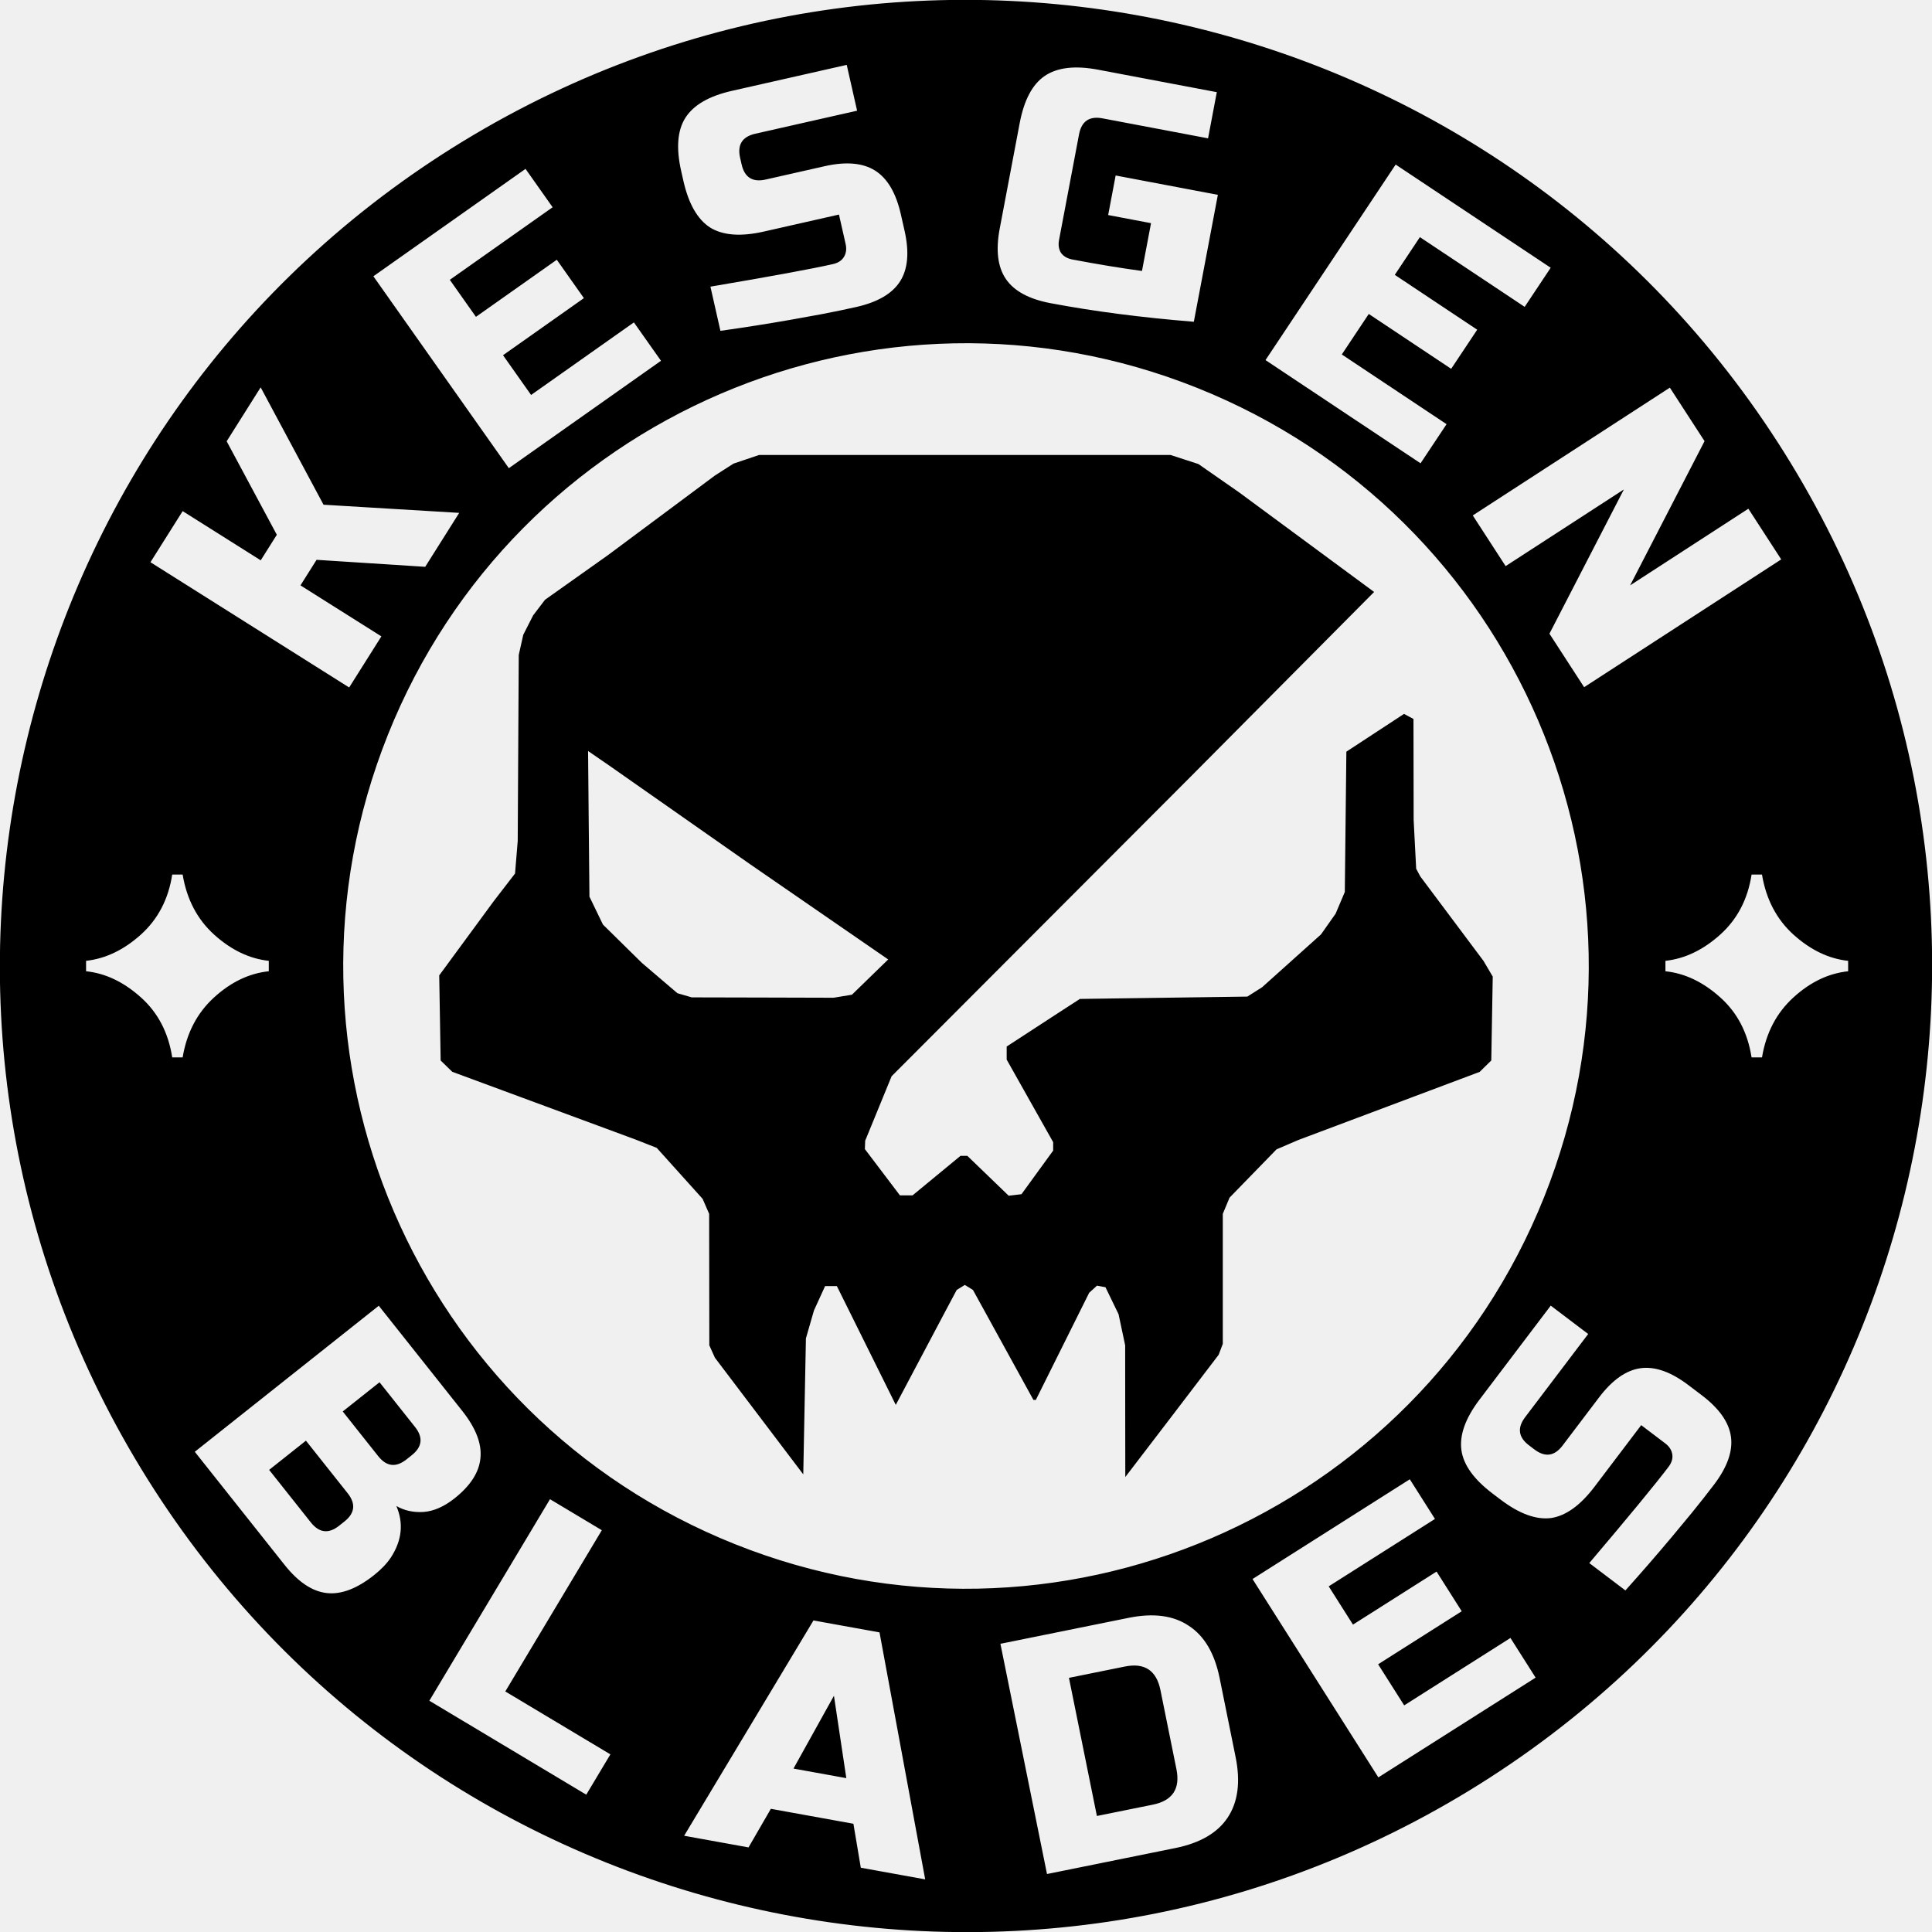
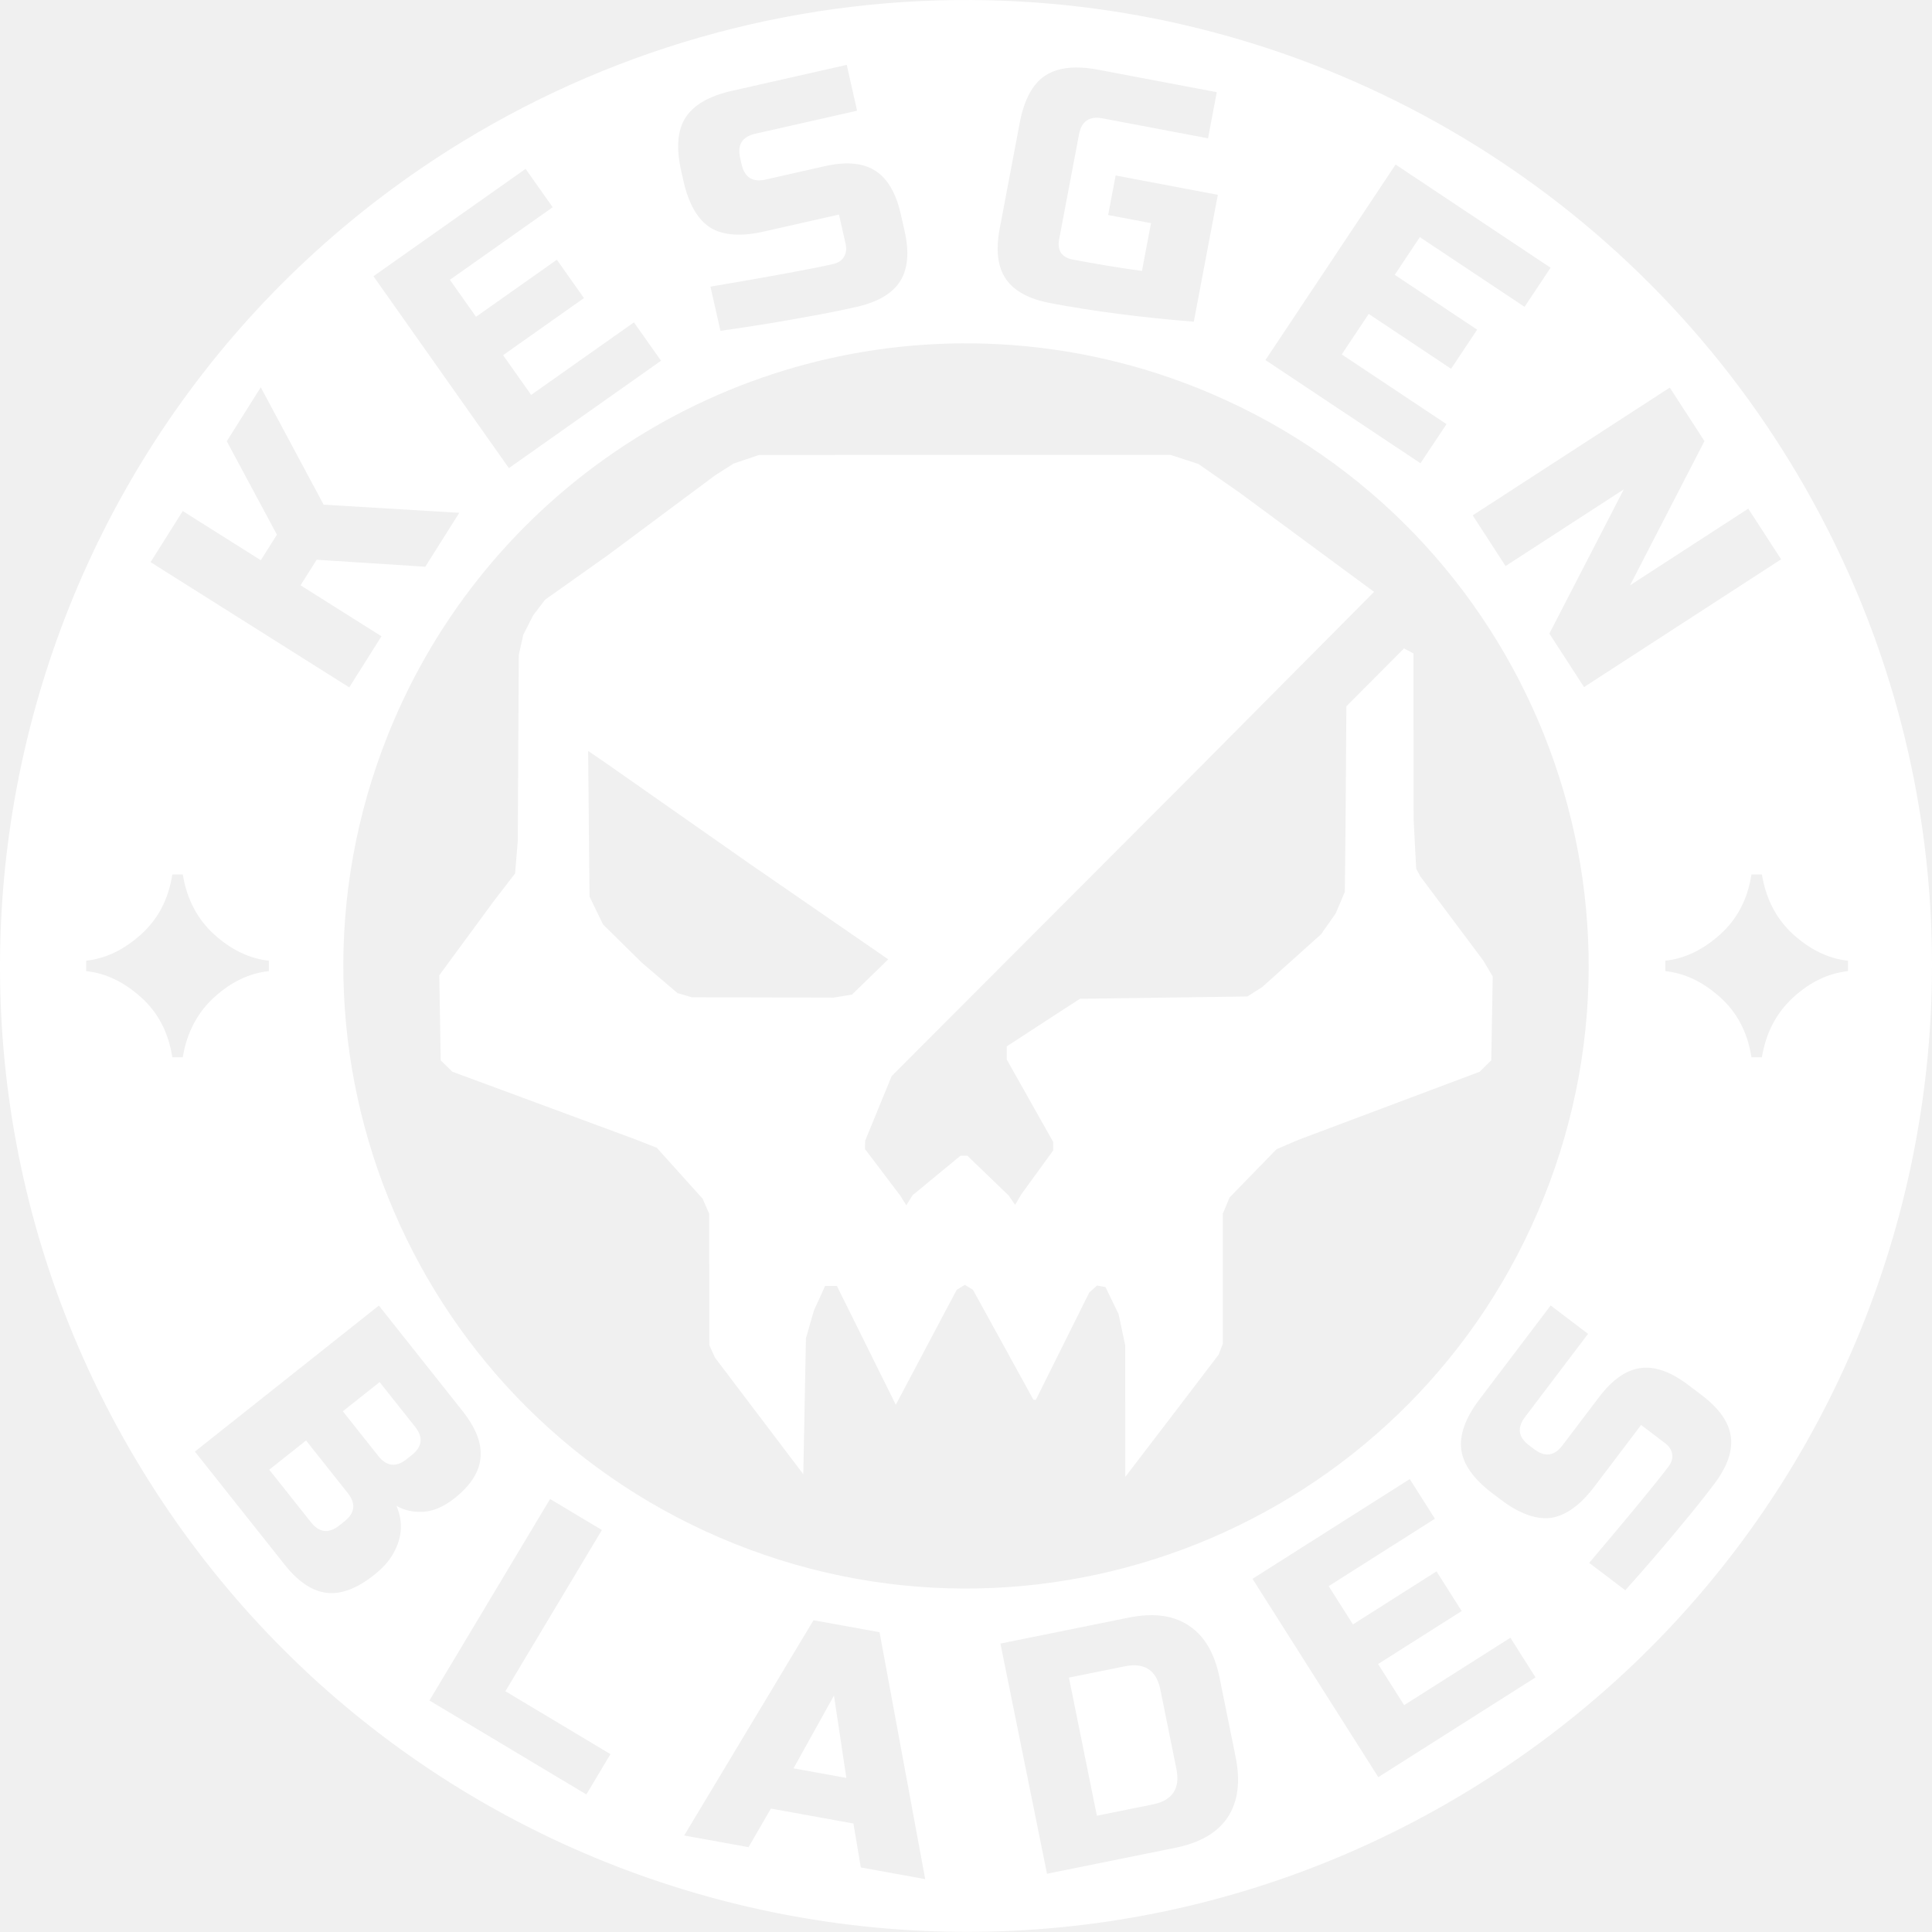
- <svg xmlns="http://www.w3.org/2000/svg" width="203.11mm" height="203.11mm" viewBox="0 0 203.11 203.11" version="1.1" id="svg1">
+ <svg xmlns="http://www.w3.org/2000/svg" width="154.999mm" height="154.988mm" viewBox="0 0 154.999 154.988" version="1.1" id="svg1">
  <defs id="defs1" />
-   <g id="layer1" transform="translate(-3.445228,-46.94522)">
-     <path id="text14-5-1-7-0" style="font-size:26.725px;font-family:'Russo One';-inkscape-font-specification:'Russo One';letter-spacing:2.004px;stroke-width:7;stroke-linecap:square;stroke-linejoin:bevel" d="m 187.586,138.889 h 1.096 q 0.652,3.915 3.328,6.329 2.688,2.414 5.729,2.74 v 1.096 q -3.106,0.326 -5.768,2.766 -2.649,2.427 -3.288,6.29 h -1.096 q -0.613,-3.928 -3.314,-6.329 -2.701,-2.414 -5.742,-2.727 v -1.096 q 3.067,-0.339 5.755,-2.753 2.701,-2.427 3.301,-6.316 z m -166.036,-0.001 h 1.096 q 0.652,3.915 3.328,6.329 2.688,2.414 5.729,2.74 v 1.096 q -3.106,0.326 -5.768,2.766 -2.649,2.427 -3.288,6.29 h -1.096 q -0.613,-3.928 -3.315,-6.329 -2.701,-2.414 -5.742,-2.727 v -1.096 q 3.067,-0.339 5.755,-2.753 2.701,-2.427 3.301,-6.316 z m 61.699,-44.112 -1.344,0.454 -1.344,0.454 -0.977,0.625 -0.977,0.626 -5.621,4.184 -5.621,4.184 -3.311,2.348 -3.311,2.347 -0.626,0.822 -0.625,0.821 -0.518,1.018 -0.518,1.018 -0.237,1.06 -0.237,1.06 -0.055,9.776 -0.054,9.776 -0.141,1.715 -0.141,1.715 -1.127,1.462 -1.126,1.462 -2.859,3.892 -2.859,3.892 0.076,4.474 0.075,4.474 0.611,0.595 0.611,0.594 3.422,1.264 3.421,1.264 6.233,2.304 6.232,2.304 1.093,0.43 1.093,0.43 2.414,2.682 2.414,2.683 0.341,0.786 0.342,0.786 0.009,6.912 0.009,6.912 0.294,0.651 0.294,0.65 4.644,6.131 4.644,6.131 0.139,-7.148 0.14,-7.148 0.422,-1.466 0.423,-1.466 0.586,-1.284 0.586,-1.283 h 0.618 0.617 l 3.098,6.246 3.097,6.245 2.563,-4.84 2.563,-4.84 0.64,-1.202 0.64,-1.202 0.427,-0.264 0.428,-0.263 0.427,0.265 0.427,0.265 3.177,5.777 3.177,5.777 0.126,0.005 0.126,0.005 2.806,-5.636 2.806,-5.636 0.41,-0.373 0.41,-0.373 0.446,0.083 0.446,0.082 0.688,1.419 0.688,1.42 0.347,1.635 0.347,1.635 0.005,6.923 0.009,6.923 4.914,-6.426 4.901,-6.427 0.217,-0.573 0.218,-0.573 v -6.835 -6.835 l 0.356,-0.853 0.356,-0.852 2.469,-2.538 2.469,-2.538 1.146,-0.491 1.146,-0.492 9.531,-3.58 9.531,-3.58 0.611,-0.601 0.611,-0.601 0.076,-4.409 0.077,-4.409 -0.489,-0.829 -0.489,-0.828 -3.319,-4.436 -3.319,-4.435 -0.216,-0.404 -0.217,-0.404 -0.134,-2.566 -0.132,-2.566 -0.009,-5.307 -0.009,-5.307 -0.497,-0.267 -0.496,-0.266 -3.031,1.986 -3.031,1.985 -0.082,7.376 -0.082,7.375 -0.485,1.143 -0.485,1.143 -0.767,1.087 -0.767,1.088 -3.094,2.776 -3.094,2.775 -0.778,0.493 -0.778,0.493 -8.801,0.122 -8.801,0.123 -1.1,0.712 -1.1,0.712 -2.749,1.791 -2.749,1.79 v 0.686 0.686 l 2.444,4.341 2.444,4.34 v 0.444 0.443 l -1.666,2.292 -1.665,2.292 -0.673,0.08 -0.673,0.079 -2.173,-2.096 -2.173,-2.095 h -0.359 -0.36 l -2.519,2.077 -2.519,2.077 h -0.665 -0.665 l -1.842,-2.432 -1.842,-2.432 0.015,-0.44 0.016,-0.439 1.389,-3.39 1.389,-3.389 15.766,-15.795 15.766,-15.794 9.597,-9.662 9.597,-9.662 -7.112,-5.246 -7.111,-5.246 -2.122,-1.477 -2.122,-1.478 -1.466,-0.477 -1.466,-0.477 H 104.878 Z m -17.98,31.121 1.121,0.772 1.122,0.772 7.388,5.175 7.389,5.175 7.266,5.01 7.266,5.01 -1.906,1.854 -1.907,1.854 -0.966,0.159 -0.966,0.159 -7.454,-0.021 -7.454,-0.017 -0.753,-0.219 -0.753,-0.219 -1.867,-1.593 -1.867,-1.593 -2.049,-2.016 -2.048,-2.016 -0.709,-1.466 -0.709,-1.466 -0.074,-7.658 z m -21.05,-1.69 A 65.455,65.455 0 0 1 129.292,87.72 65.455,65.455 0 0 1 165.78,172.792 65.455,65.455 0 0 1 80.707,209.28 65.455,65.455 0 0 1 44.22,124.208 Z m -0.954,60.01 8.773,11.052 q 2.149,2.708 1.915,4.966 -0.207,2.236 -2.721,4.232 -1.658,1.316 -3.278,1.431 -1.593,0.093 -2.841,-0.628 1.169,2.721 -0.571,5.408 -0.637,0.956 -1.77,1.856 -2.708,2.149 -4.988,1.887 -2.28,-0.262 -4.429,-2.97 l -9.431,-11.881 z m -3.612,22.685 q 1.658,-1.316 0.342,-2.974 l -4.387,-5.526 -3.868,3.071 4.387,5.526 q 1.316,1.658 2.974,0.342 z m 7.079,-6.97 q 1.658,-1.316 0.342,-2.974 l -3.729,-4.697 -3.868,3.071 3.729,4.697 q 1.316,1.658 2.974,0.342 z m 9.835,24.834 11.048,6.614 -2.537,4.238 -16.496,-9.876 12.684,-21.188 5.448,3.262 z m 25.571,16.396 -6.769,-1.225 13.596,-22.635 6.943,1.256 4.802,25.964 -6.769,-1.225 -0.777,-4.622 -8.679,-1.57 z m 4.726,-8.287 5.554,1.005 -1.301,-8.66 z m 35.241,-15.849 q 3.907,-0.791 6.325,0.844 2.446,1.593 3.236,5.5 l 1.679,8.299 q 0.791,3.907 -0.837,6.36 -1.6,2.411 -5.507,3.202 l -13.485,2.729 -4.897,-24.204 z m 3.338,7.603 q -0.63,-3.112 -3.742,-2.482 l -5.878,1.189 2.938,14.522 5.878,-1.189 q 3.112,-0.63 2.482,-3.742 z m 39.441,-1.316 -16.534,10.487 -13.227,-20.853 16.534,-10.487 2.645,4.171 -11.171,7.086 2.551,4.022 8.788,-5.574 2.645,4.171 -8.788,5.574 2.74,4.32 11.171,-7.086 z m 5.642,-12.043 q 6.261,-7.384 8.328,-10.111 0.49,-0.647 0.402,-1.289 -0.095,-0.692 -0.742,-1.182 l -2.53,-1.918 -4.901,6.466 q -2.238,2.952 -4.582,3.3 -2.351,0.298 -5.303,-1.939 l -0.843,-0.639 q -2.952,-2.238 -3.272,-4.561 -0.327,-2.372 1.911,-5.324 l 7.48,-9.868 3.936,2.983 -6.627,8.743 q -1.279,1.687 0.408,2.965 l 0.562,0.426 q 1.687,1.279 2.965,-0.408 l 3.836,-5.061 q 2.088,-2.755 4.362,-3.068 2.274,-0.313 5.029,1.775 l 1.406,1.066 q 2.755,2.088 3.068,4.362 0.313,2.274 -1.775,5.029 -1.087,1.434 -2.358,2.994 l -2.073,2.501 q -2.314,2.761 -4.89,5.634 z M 43.539,113.847 l -3.386,5.372 -20.891,-13.168 3.386,-5.372 8.207,5.173 1.693,-2.686 -5.273,-9.829 3.574,-5.67 6.609,12.339 14.263,0.858 -3.574,5.67 -11.421,-0.735 -1.693,2.686 z m 29.396,-28.973 -15.996,11.291 -14.241,-20.175 15.996,-11.291 2.848,4.035 -10.808,7.629 2.746,3.891 8.502,-6.001 2.848,4.035 -8.502,6.001 2.95,4.179 10.808,-7.629 z m 5.198,-7.793 q 9.545,-1.617 12.882,-2.372 0.791,-0.179 1.137,-0.728 0.373,-0.591 0.194,-1.382 l -0.701,-3.097 -7.914,1.791 q -3.613,0.818 -5.63,-0.426 -1.991,-1.286 -2.808,-4.898 l -0.234,-1.032 q -0.818,-3.613 0.434,-5.596 1.278,-2.025 4.891,-2.843 l 12.077,-2.733 1.09,4.817 -10.701,2.421 q -2.064,0.467 -1.597,2.532 l 0.156,0.688 q 0.467,2.064 2.532,1.597 l 6.193,-1.401 q 3.372,-0.763 5.313,0.462 1.941,1.225 2.704,4.597 l 0.389,1.72 q 0.763,3.372 -0.462,5.313 -1.225,1.941 -4.597,2.704 -1.755,0.397 -3.732,0.772 l -3.197,0.579 q -3.549,0.622 -7.369,1.161 z m 50.819,3.691 q -8.275,-0.669 -15.069,-1.955 -3.397,-0.643 -4.689,-2.539 -1.293,-1.896 -0.65,-5.293 l 2.1,-11.092 q 0.689,-3.64 2.627,-4.96 1.979,-1.349 5.618,-0.66 l 12.478,2.362 -0.919,4.853 -11.092,-2.1 q -2.08,-0.394 -2.473,1.686 l -2.1,11.092 q -0.151,0.797 0.208,1.368 0.4,0.542 1.197,0.693 3.986,0.755 7.312,1.205 l 0.952,-5.026 -4.506,-0.853 0.787,-4.159 10.745,2.034 z m 23.834,14.879 -16.299,-10.849 13.683,-20.557 16.299,10.849 -2.737,4.111 -11.013,-7.33 -2.639,3.965 8.663,5.767 -2.737,4.111 -8.663,-5.767 -2.834,4.258 11.013,7.33 z m 17.198,23.538 -3.647,-5.624 7.826,-15.165 -12.432,8.061 -3.455,-5.328 20.72,-13.435 3.647,5.624 -7.826,15.165 12.432,-8.061 3.455,5.328 z M 18.297,201.376 A 101.555,101.555 0 0 0 157.876,235.203 101.555,101.555 0 0 0 191.703,95.624 101.555,101.555 0 0 0 52.124,61.797 101.555,101.555 0 0 0 18.297,201.376 Z" />
-   </g>
+   <path id="rect19" style="fill:#ffffff;stroke-width:0.8;stroke-linecap:square;stroke-linejoin:bevel" d="m 79.325,0.022 c 26.363,0.621 50.601,14.607 64.331,37.121 C 165.939,73.68 154.383,121.363 117.845,143.645 81.308,165.927 33.625,154.371 11.343,117.834 -10.939,81.297 0.617,33.614 37.154,11.332 49.836,3.598 64.475,-0.329 79.325,0.022 Z m -11.394,5.182 -9.215,2.085 c -1.838,0.416 -3.082,1.139 -3.732,2.169 -0.636,1.009 -0.747,2.432 -0.331,4.27 l 0.178,0.788 c 0.416,1.838 1.13,3.084 2.143,3.738 1.026,0.633 2.458,0.741 4.296,0.325 l 6.038,-1.366 0.535,2.363 c 0.091,0.403 0.042,0.754 -0.148,1.055 -0.176,0.279 -0.466,0.464 -0.868,0.556 -1.698,0.384 -4.974,0.988 -9.829,1.81 l 0.802,3.544 c 1.943,-0.274 3.818,-0.569 5.623,-0.886 l 2.439,-0.442 c 1.006,-0.191 1.955,-0.387 2.847,-0.589 1.715,-0.388 2.884,-1.076 3.507,-2.063 0.623,-0.987 0.741,-2.339 0.352,-4.054 l -0.297,-1.313 c -0.388,-1.715 -1.076,-2.884 -2.063,-3.507 -0.987,-0.623 -2.338,-0.741 -4.053,-0.352 l -4.726,1.07 c -1.05,0.238 -1.694,-0.169 -1.932,-1.219 l -0.119,-0.525 c -0.238,-1.05 0.168,-1.694 1.219,-1.932 l 8.165,-1.847 z m 18.856,0.222 c -1.23,-0.069 -2.223,0.155 -2.978,0.669 -0.986,0.672 -1.654,1.933 -2.004,3.785 l -1.602,8.463 c -0.327,1.728 -0.162,3.074 0.496,4.039 0.658,0.965 1.85,1.611 3.578,1.938 3.456,0.654 7.289,1.151 11.498,1.491 l 1.928,-10.182 -8.198,-1.552 -0.601,3.174 3.438,0.651 -0.726,3.835 c -1.692,-0.229 -3.551,-0.535 -5.579,-0.919 -0.406,-0.077 -0.71,-0.253 -0.914,-0.529 -0.182,-0.29 -0.235,-0.638 -0.159,-1.044 l 1.602,-8.463 c 0.2,-1.058 0.829,-1.487 1.887,-1.287 l 8.464,1.602 0.701,-3.703 -9.521,-1.802 c -0.463,-0.088 -0.899,-0.143 -1.309,-0.166 z m 25.178,7.775 -10.441,15.685 12.436,8.278 2.088,-3.137 -8.403,-5.593 2.163,-3.249 6.61,4.4 2.088,-3.137 -6.61,-4.4 2.013,-3.025 8.403,5.593 2.088,-3.137 z m -69.798,0.346 -12.205,8.615 10.866,15.394 12.205,-8.615 -2.173,-3.079 -8.247,5.821 -2.251,-3.188 6.487,-4.58 -2.173,-3.078 -6.487,4.579 -2.095,-2.969 8.247,-5.821 z m 36.888,14.022 c -20.986,-0.654 -40.14,11.887 -47.932,31.384 -10.237,25.613 2.228,54.675 27.841,64.912 25.613,10.237 54.675,-2.228 64.912,-27.841 10.237,-25.613 -2.228,-54.675 -27.841,-64.912 -5.41,-2.162 -11.156,-3.361 -16.979,-3.543 z m -58.134,3.503 -2.727,4.327 4.023,7.499 -1.292,2.049 -6.262,-3.947 -2.583,4.099 15.94,10.047 2.583,-4.099 -6.49,-4.091 1.291,-2.049 8.715,0.561 2.727,-4.327 -10.883,-0.655 z m 113.04,0.024 -15.81,10.251 2.636,4.065 9.486,-6.151 -5.971,11.571 2.782,4.292 15.81,-10.251 -2.635,-4.065 -9.486,6.151 5.971,-11.571 z m -56.554,5.4 h 16.503 l 1.119,0.364 1.119,0.364 1.619,1.128 1.62,1.128 5.426,4.003 5.426,4.002 -7.323,7.372 -7.323,7.373 -12.03,12.051 -12.029,12.052 -1.06,2.586 -1.06,2.587 -0.012,0.335 -0.012,0.336 1.405,1.856 1.406,1.855 0.508,0.808 0.507,-0.808 1.922,-1.585 1.922,-1.585 h 0.274 0.274 l 1.658,1.598 1.659,1.599 0.514,0.747 0.514,-0.869 1.271,-1.749 1.271,-1.749 v -0.338 -0.338 l -1.864,-3.312 -1.864,-3.312 v -0.523 -0.523 l 2.098,-1.366 2.098,-1.366 0.839,-0.543 0.839,-0.543 6.715,-0.093 6.716,-0.093 0.593,-0.376 0.594,-0.376 2.361,-2.117 2.361,-2.118 0.585,-0.83 0.585,-0.83 0.37,-0.872 0.37,-0.872 0.062,-5.627 0.062,-9.262 2.313,-2.322 2.313,-2.322 0.379,0.203 0.379,0.203 0.007,9.298 0.007,4.049 0.101,1.958 0.102,1.958 0.165,0.308 0.165,0.309 2.532,3.384 2.533,3.385 0.373,0.632 0.373,0.633 -0.059,3.364 -0.058,3.364 -0.467,0.458 -0.466,0.458 -7.272,2.731 -7.272,2.732 -0.875,0.375 -0.874,0.375 -1.884,1.937 -1.885,1.936 -0.271,0.65 -0.272,0.651 v 5.215 5.215 l -0.166,0.438 -0.166,0.438 -3.739,4.904 -3.75,4.903 -0.007,-5.282 -0.004,-5.282 -0.265,-1.248 -0.264,-1.247 -0.525,-1.084 -0.525,-1.083 -0.34,-0.062 -0.34,-0.063 -0.313,0.284 -0.313,0.285 -2.141,4.301 -2.141,4.301 -0.096,-0.004 -0.097,-0.004 -2.424,-4.407 -2.425,-4.408 -0.326,-0.202 -0.326,-0.202 -0.327,0.201 -0.326,0.201 -0.488,0.917 -0.488,0.917 -1.956,3.693 -1.956,3.693 -2.363,-4.765 -2.364,-4.766 H 66.669 66.197 l -0.447,0.979 -0.448,0.98 -0.322,1.119 -0.322,1.119 -0.106,5.453 -0.106,5.454 -3.543,-4.678 -3.543,-4.678 -0.225,-0.496 -0.225,-0.497 -0.007,-5.274 -0.007,-5.274 -0.261,-0.6 -0.26,-0.6 -1.842,-2.047 -1.842,-2.047 -0.834,-0.328 -0.835,-0.328 -4.755,-1.759 -4.756,-1.758 -2.61,-0.965 -2.611,-0.965 -0.467,-0.453 -0.466,-0.454 -0.057,-3.414 -0.058,-3.414 2.182,-2.969 2.182,-2.97 0.859,-1.115 0.86,-1.116 0.107,-1.309 0.107,-1.308 0.041,-7.459 0.042,-7.46 0.181,-0.809 0.181,-0.808 0.395,-0.777 0.395,-0.777 0.477,-0.626 0.477,-0.627 2.526,-1.791 2.526,-1.791 4.289,-3.193 4.289,-3.193 0.746,-0.477 0.746,-0.476 1.026,-0.346 1.025,-0.346 z m -30.222,23.747 0.056,5.843 0.056,5.844 0.542,1.119 0.541,1.119 1.563,1.538 1.563,1.538 1.424,1.215 1.425,1.215 0.574,0.167 0.575,0.167 5.687,0.013 5.688,0.015 0.737,-0.121 0.736,-0.122 1.455,-1.414 1.455,-1.415 -5.545,-3.823 -5.544,-3.823 -5.638,-3.949 -5.637,-3.949 -0.856,-0.589 z m -33.359,9.912 c -0.305,1.978 -1.145,3.585 -2.519,4.819 -1.367,1.228 -2.831,1.928 -4.391,2.101 v 0.837 c 1.547,0.159 3.007,0.853 4.381,2.081 1.374,1.221 2.217,2.831 2.529,4.829 h 0.836 c 0.325,-1.965 1.162,-3.565 2.509,-4.799 1.354,-1.241 2.821,-1.945 4.401,-2.111 v -0.837 c -1.547,-0.166 -3.004,-0.863 -4.371,-2.091 -1.361,-1.228 -2.207,-2.838 -2.539,-4.829 z m 126.689,0.001 c -0.305,1.978 -1.145,3.584 -2.519,4.819 -1.367,1.228 -2.831,1.929 -4.391,2.101 v 0.836 c 1.547,0.159 3.007,0.853 4.381,2.081 1.374,1.221 2.217,2.831 2.529,4.829 h 0.836 c 0.325,-1.965 1.162,-3.565 2.509,-4.799 1.354,-1.241 2.821,-1.945 4.401,-2.111 v -0.836 c -1.547,-0.166 -3.003,-0.863 -4.371,-2.091 -1.361,-1.228 -2.207,-2.838 -2.539,-4.829 z m -16.11,34.578 -5.708,7.53 c -1.138,1.502 -1.624,2.856 -1.458,4.062 0.163,1.182 0.994,2.342 2.496,3.48 l 0.644,0.488 c 1.502,1.138 2.85,1.631 4.046,1.48 1.192,-0.177 2.358,-1.016 3.496,-2.518 l 3.74,-4.934 1.931,1.463 c 0.329,0.249 0.518,0.55 0.566,0.902 0.045,0.327 -0.057,0.654 -0.306,0.983 -1.051,1.387 -3.17,3.959 -6.355,7.715 l 2.896,2.195 c 1.31,-1.461 2.554,-2.894 3.732,-4.299 l 1.581,-1.908 c 0.646,-0.793 1.247,-1.555 1.799,-2.284 1.062,-1.402 1.514,-2.68 1.354,-3.837 -0.159,-1.157 -0.939,-2.266 -2.341,-3.328 l -1.073,-0.813 c -1.402,-1.062 -2.68,-1.514 -3.837,-1.355 -1.157,0.159 -2.266,0.94 -3.328,2.341 l -2.927,3.861 c -0.65,0.858 -1.405,0.962 -2.263,0.311 l -0.429,-0.325 c -0.858,-0.65 -0.962,-1.404 -0.312,-2.262 l 5.057,-6.671 z m -94.01,0.009 -14.758,11.715 7.196,9.066 c 1.093,1.377 2.22,2.133 3.38,2.266 1.16,0.133 2.429,-0.347 3.806,-1.44 0.576,-0.457 1.026,-0.929 1.35,-1.415 0.885,-1.367 1.031,-2.743 0.436,-4.127 0.635,0.367 1.357,0.526 2.167,0.479 0.824,-0.059 1.658,-0.422 2.501,-1.092 1.279,-1.015 1.971,-2.091 2.076,-3.229 0.119,-1.149 -0.367,-2.412 -1.461,-3.789 z m 0.061,6.138 2.845,3.584 c 0.669,0.843 0.582,1.6 -0.261,2.269 l -0.422,0.335 c -0.843,0.669 -1.6,0.582 -2.269,-0.261 l -2.845,-3.584 z m -5.903,4.686 3.347,4.216 c 0.669,0.843 0.582,1.6 -0.261,2.269 l -0.422,0.335 c -0.843,0.669 -1.6,0.582 -2.269,-0.261 l -3.347,-4.216 z m 88.547,3.096 -12.615,8.002 10.093,15.911 12.615,-8.002 -2.018,-3.182 -8.524,5.407 -2.091,-3.296 6.706,-4.253 -2.018,-3.182 -6.706,4.253 -1.947,-3.069 8.524,-5.407 z m -68.969,1.597 -9.678,16.167 12.587,7.535 1.936,-3.233 -8.43,-5.046 7.743,-12.934 z m 47.84,9.331 c -0.45,0.023 -0.923,0.086 -1.42,0.186 l -10.289,2.082 3.737,18.468 10.289,-2.082 c 1.988,-0.402 3.388,-1.216 4.202,-2.443 0.828,-1.248 1.041,-2.865 0.639,-4.853 l -1.282,-6.332 c -0.402,-1.988 -1.225,-3.386 -2.469,-4.197 -0.923,-0.623 -2.058,-0.9 -3.407,-0.83 z m -26.706,0.396 -10.375,17.271 5.165,0.934 1.791,-3.095 6.622,1.198 0.593,3.527 5.165,0.934 -3.664,-19.811 z m 26.047,3.635 c 0.95,0.117 1.546,0.768 1.786,1.955 l 1.281,6.332 c 0.32,1.583 -0.311,2.535 -1.894,2.855 l -4.486,0.907 -2.242,-11.081 4.485,-0.907 c 0.396,-0.08 0.752,-0.1 1.069,-0.061 z m -24.405,2.406 0.993,6.608 -4.238,-0.767 z" />
</svg>
